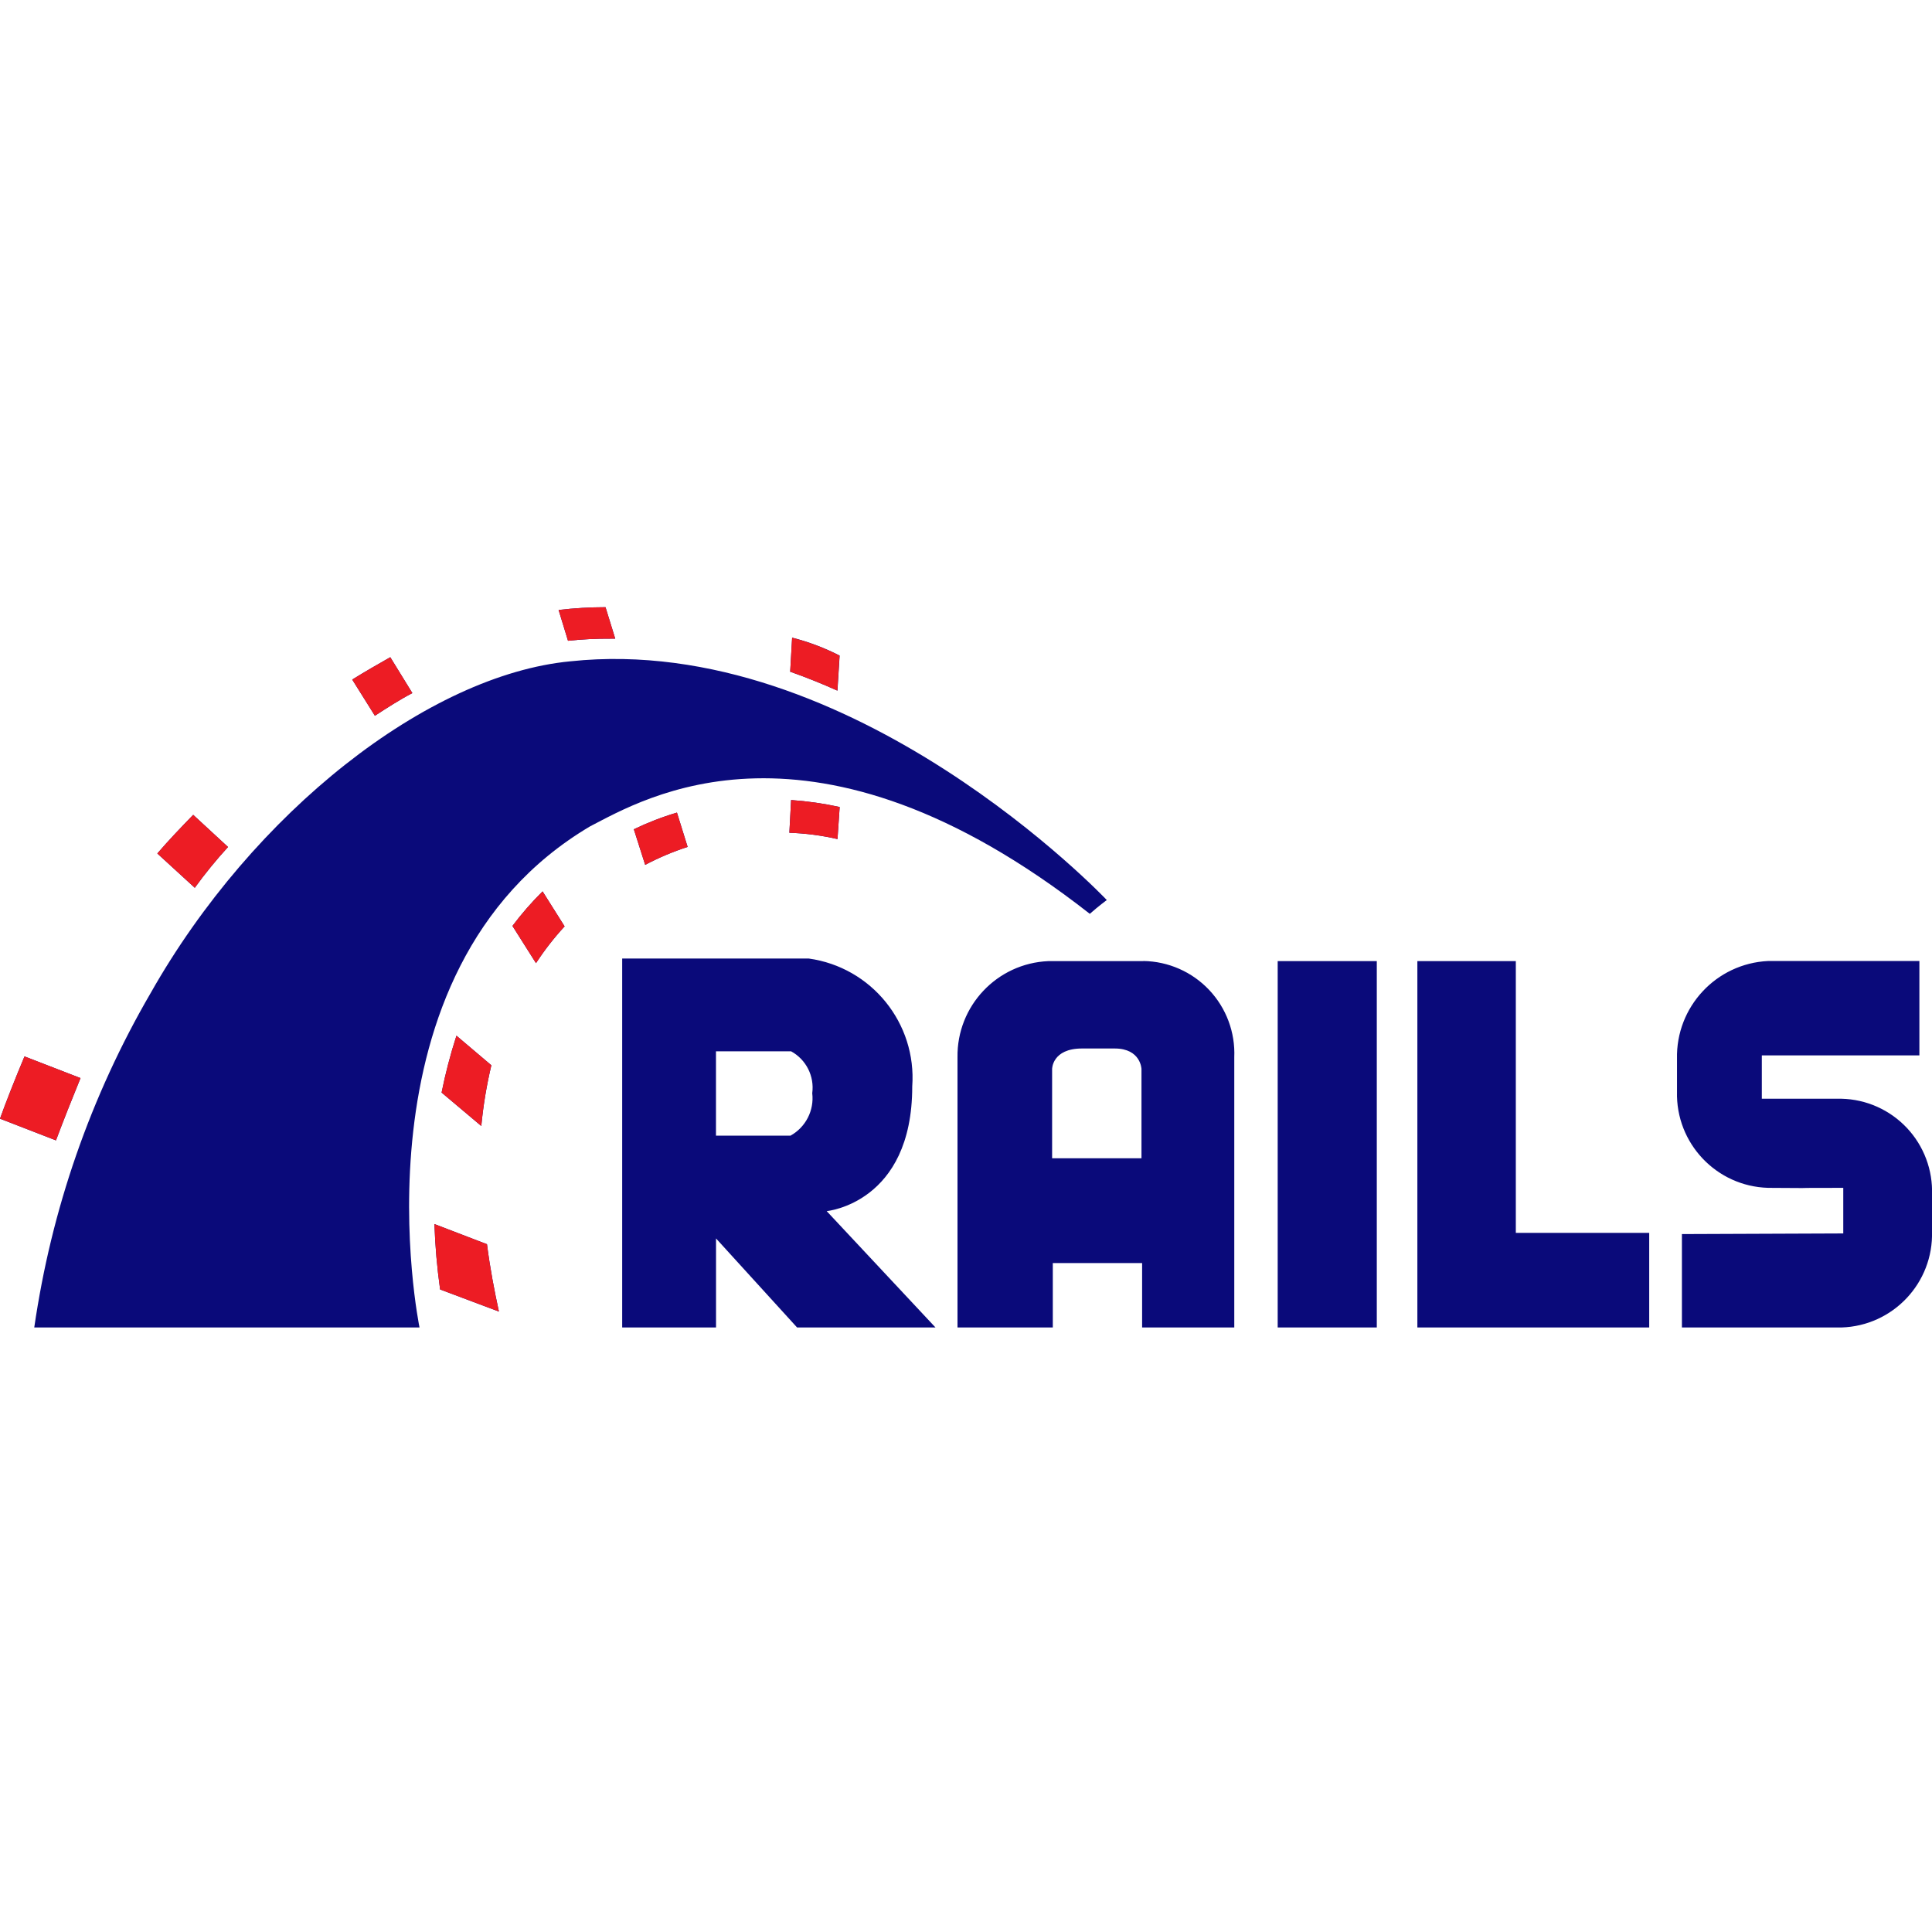
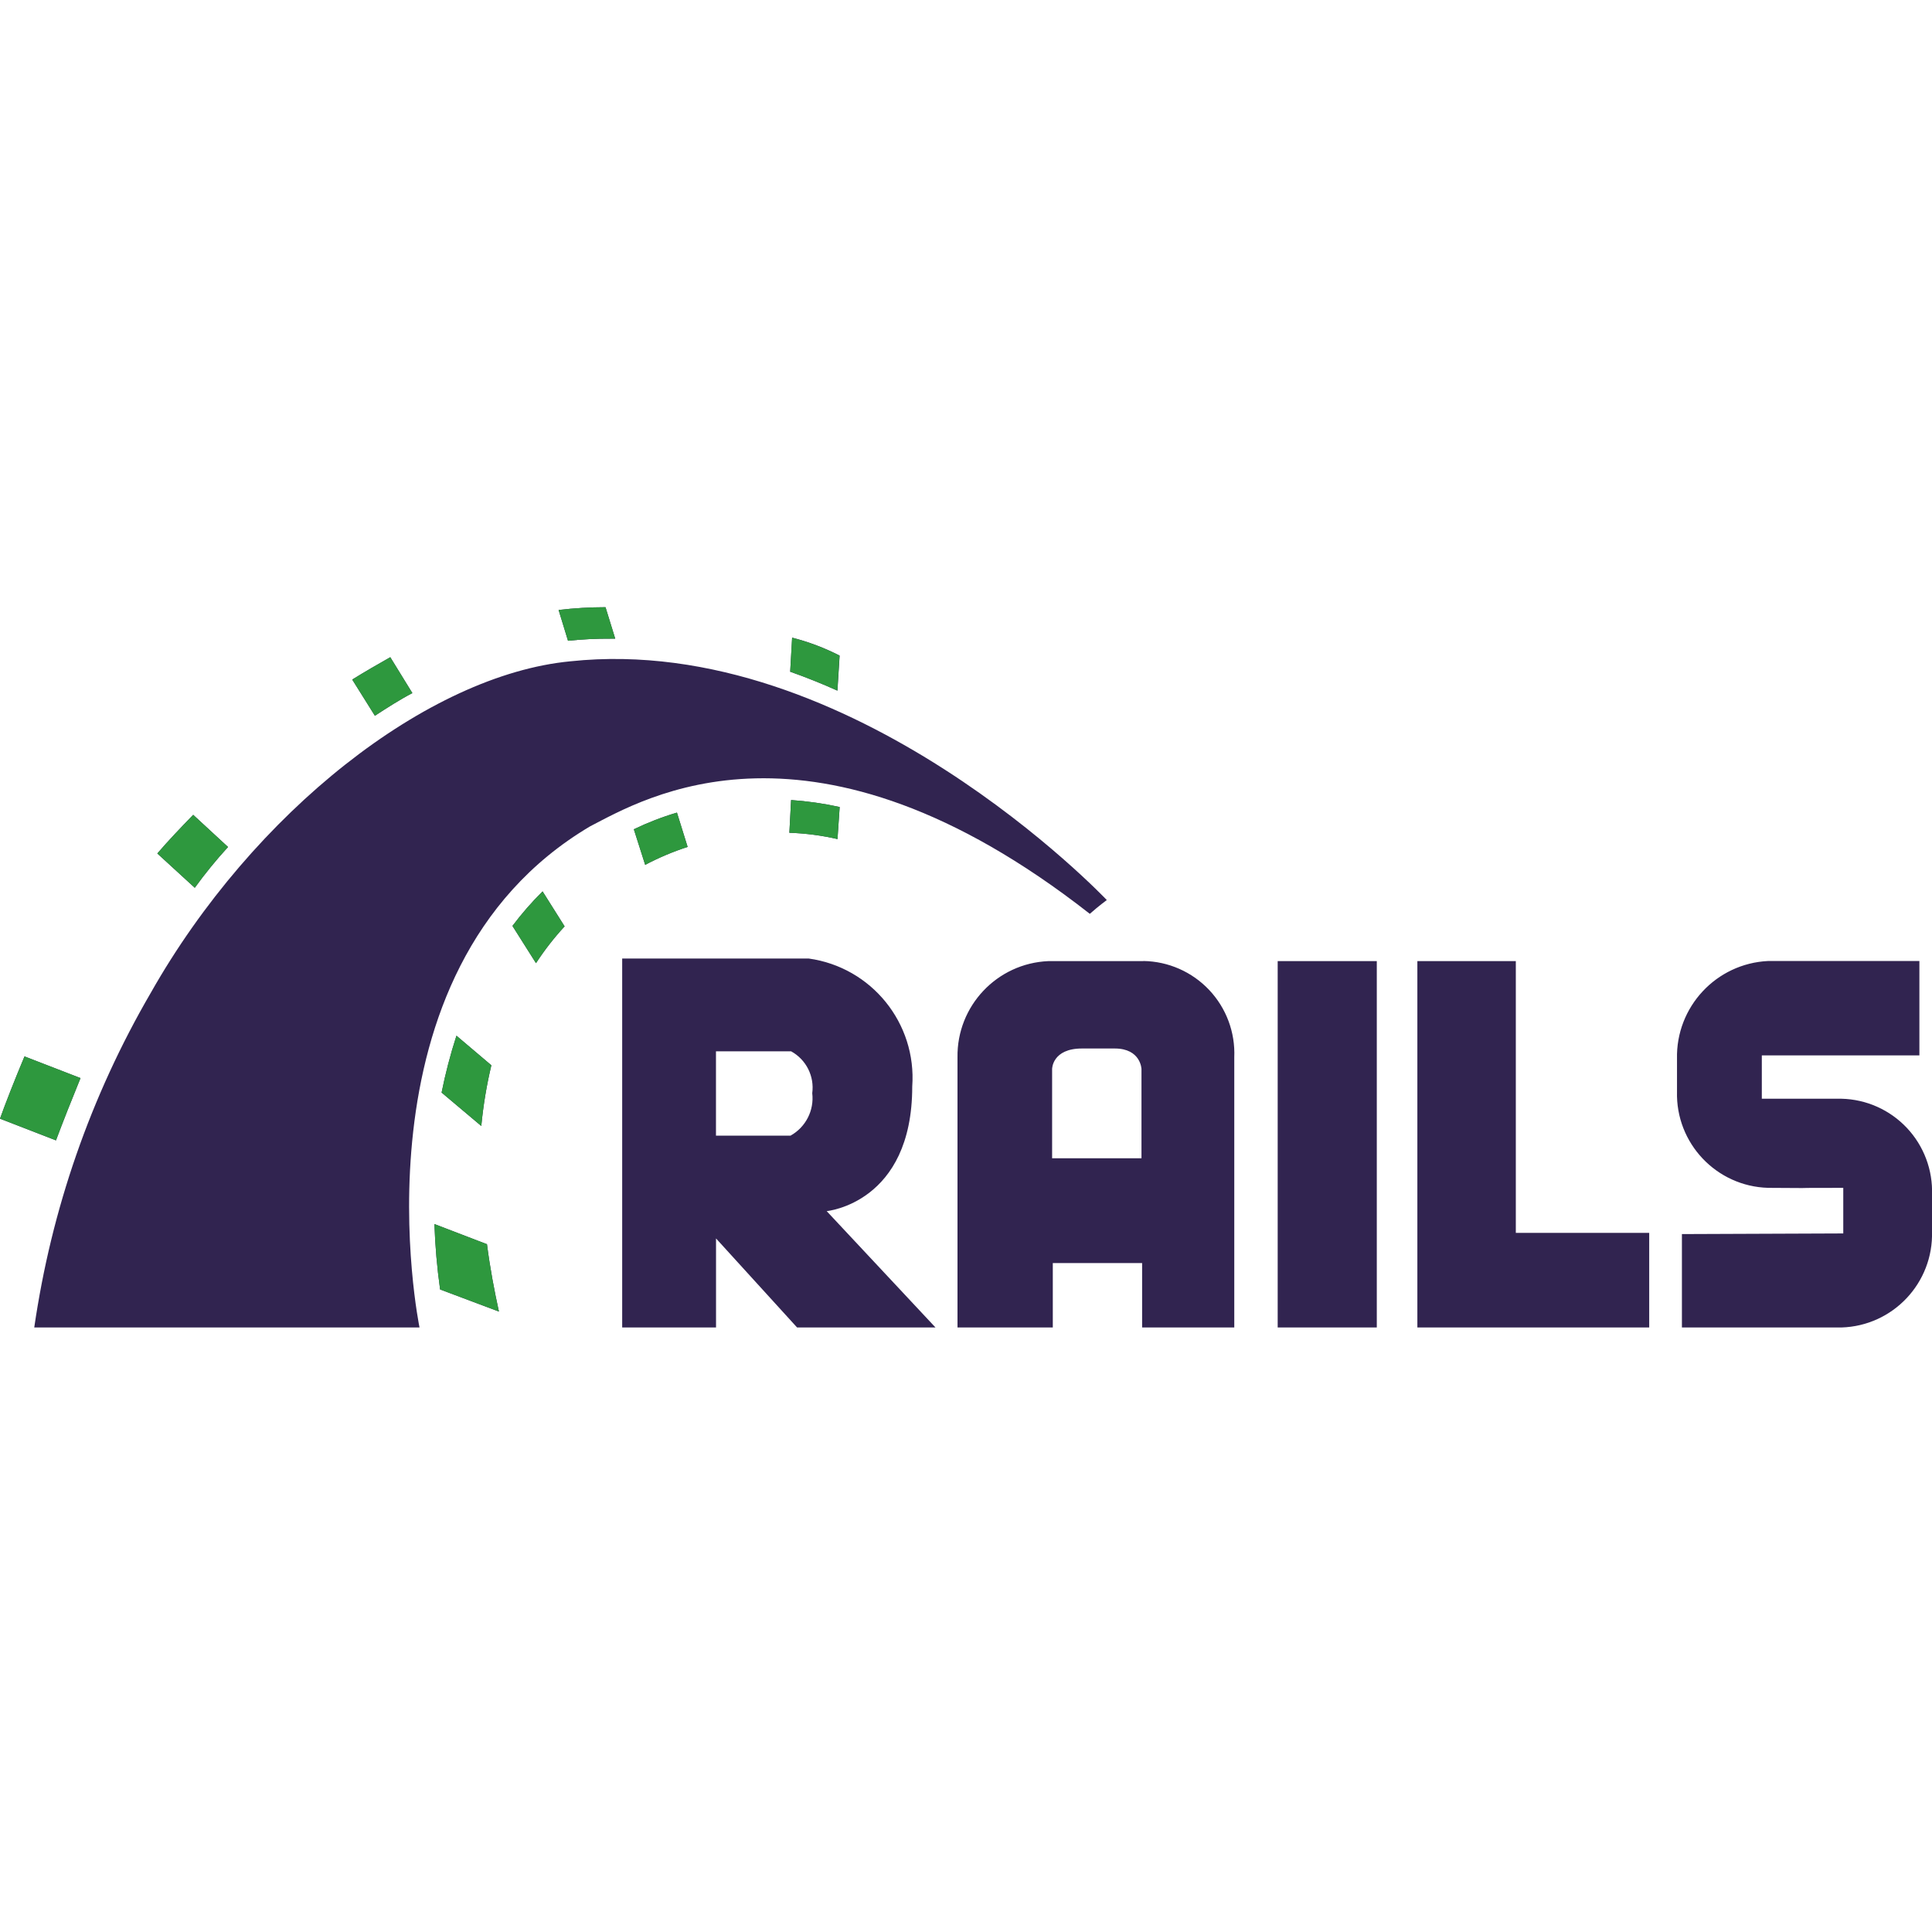
<svg xmlns="http://www.w3.org/2000/svg" width="70" height="70" viewBox="0 0 70 70">
  <g id="rails_crl" transform="translate(-1048 -2002)">
    <rect id="Rectangle_335" data-name="Rectangle 335" width="70" height="70" transform="translate(1048 2002)" fill="rgba(10,10,122,0)" />
-     <path id="rails_logo_icon_" d="M60.939,33.416V36.8h5.779A3.384,3.384,0,0,0,70,33.314V32a3.36,3.36,0,0,0-3.282-3.488H63.834V26.942h5.709v-3.42H64.061a3.468,3.468,0,0,0-3.3,3.545v1.186a3.4,3.4,0,0,0,3.3,3.488c3.978.022-.958,0,2.724,0v1.652Zm-30.987-.832s3.1-.284,3.1-4.514A4.363,4.363,0,0,0,29.3,23.432H22.543V36.8h3.4V33.574L28.88,36.8h5.015ZM28.641,29.85h-2.7V26.795h2.724a1.5,1.5,0,0,1,.764,1.516,1.55,1.55,0,0,1-.786,1.538Zm12.786-6.324H37.985a3.438,3.438,0,0,0-3.293,3.488V36.8h3.453V34.467h3.236V36.8H44.72v-9.79a3.346,3.346,0,0,0-3.293-3.488Zm-.046,7.144H38.12V27.434s0-.742,1.083-.742h1.186c.945,0,.969.742.969.742V30.67Zm4.912-7.144h3.591V36.8H46.293Zm8.628,9.847V23.526H51.354V36.8h8.4V33.373ZM1.243,36.8H15.2s-2.667-12.912,6.177-18.155c1.926-.991,8.057-4.707,18.109,3.168.309-.274.615-.5.615-.5s-9.2-9.733-19.431-8.65c-5.151.49-11.477,5.46-15.193,12.024A33.685,33.685,0,0,0,1.241,36.8Zm0,0H15.2s-2.667-12.912,6.177-18.155c1.926-.991,8.057-4.707,18.109,3.168.309-.274.615-.5.615-.5s-9.2-9.733-19.431-8.65c-5.151.49-11.477,5.46-15.193,12.024A33.685,33.685,0,0,0,1.241,36.8Zm0,0H15.2s-2.667-12.912,6.177-18.155c1.926-.991,8.057-4.707,18.109,3.168.309-.274.615-.5.615-.5s-9.2-9.733-19.431-8.65c-5.162.49-11.5,5.46-15.214,12.024A33.578,33.578,0,0,0,1.243,36.8Zm29.1-23.079.079-1.265a8.274,8.274,0,0,0-1.72-.65L28.63,13.04q.873.309,1.709.685ZM28.663,17.69,28.6,18.876a9.159,9.159,0,0,1,1.744.228l.079-1.162A12.193,12.193,0,0,0,28.663,17.69ZM22.12,11.843h.171l-.352-1.14a14.861,14.861,0,0,0-1.7.1l.341,1.116A13.93,13.93,0,0,1,22.12,11.843Zm.845,6.906.411,1.289a9.827,9.827,0,0,1,1.538-.65l-.387-1.243A10.433,10.433,0,0,0,22.965,18.749Zm-8.024-4.934-.8-1.3c-.444.252-.9.512-1.379.81l.821,1.311C14.039,14.34,14.484,14.053,14.941,13.815Zm3.624,8.433L19.42,23.6a10.125,10.125,0,0,1,1.037-1.333L19.659,21a11.219,11.219,0,0,0-1.094,1.254ZM16,28.289,17.438,29.5a16.008,16.008,0,0,1,.365-2.2l-1.265-1.072A18.64,18.64,0,0,0,16,28.289Zm-7.74-8.9L7,18.226c-.455.468-.9.934-1.3,1.4l1.357,1.243A16.666,16.666,0,0,1,8.263,19.39ZM2.917,27.764.888,26.979c-.341.81-.707,1.744-.888,2.256l2.028.786C2.267,29.381,2.632,28.458,2.917,27.764ZM15.74,33.053a22.538,22.538,0,0,0,.206,2.37l2.131.8c-.16-.729-.319-1.549-.433-2.44Z" transform="translate(1048 2013.297)" fill="#0a0a7a" />
-     <path id="rails_logo_icon_2" data-name="rails_logo_icon_" d="M30.339,13.723l.079-1.265a8.274,8.274,0,0,0-1.72-.65L28.63,13.04q.873.309,1.709.685ZM28.663,17.69,28.6,18.876a9.159,9.159,0,0,1,1.744.228l.079-1.162A12.193,12.193,0,0,0,28.663,17.69ZM22.12,11.843h.171l-.352-1.14a14.861,14.861,0,0,0-1.7.1l.341,1.116A13.93,13.93,0,0,1,22.12,11.843Zm.845,6.906.411,1.289a9.827,9.827,0,0,1,1.538-.65l-.387-1.243A10.433,10.433,0,0,0,22.965,18.749Zm-8.024-4.934-.8-1.3c-.444.252-.9.512-1.379.81l.821,1.311C14.039,14.34,14.484,14.053,14.941,13.815Zm3.624,8.433L19.42,23.6a10.125,10.125,0,0,1,1.037-1.333L19.659,21a11.219,11.219,0,0,0-1.094,1.254ZM16,28.289,17.438,29.5a16.008,16.008,0,0,1,.365-2.2l-1.265-1.072A18.64,18.64,0,0,0,16,28.289Zm-7.74-8.9L7,18.226c-.455.468-.9.934-1.3,1.4l1.357,1.243A16.666,16.666,0,0,1,8.263,19.39ZM2.917,27.764.888,26.979c-.341.81-.707,1.744-.888,2.256l2.028.786C2.267,29.381,2.632,28.458,2.917,27.764ZM15.74,33.053a22.538,22.538,0,0,0,.206,2.37l2.131.8c-.16-.729-.319-1.549-.433-2.44Z" transform="translate(1048 2013.297)" fill="#ed1c24" />
+     <path id="rails_logo_icon_" d="M60.939,33.416V36.8h5.779A3.384,3.384,0,0,0,70,33.314V32a3.36,3.36,0,0,0-3.282-3.488H63.834V26.942h5.709v-3.42H64.061a3.468,3.468,0,0,0-3.3,3.545v1.186a3.4,3.4,0,0,0,3.3,3.488c3.978.022-.958,0,2.724,0v1.652Zm-30.987-.832s3.1-.284,3.1-4.514A4.363,4.363,0,0,0,29.3,23.432H22.543V36.8h3.4V33.574L28.88,36.8h5.015ZM28.641,29.85h-2.7V26.795h2.724a1.5,1.5,0,0,1,.764,1.516,1.55,1.55,0,0,1-.786,1.538Zm12.786-6.324H37.985a3.438,3.438,0,0,0-3.293,3.488V36.8h3.453V34.467h3.236V36.8H44.72v-9.79a3.346,3.346,0,0,0-3.293-3.488Zm-.046,7.144H38.12V27.434s0-.742,1.083-.742h1.186c.945,0,.969.742.969.742V30.67Zm4.912-7.144h3.591V36.8H46.293Zm8.628,9.847V23.526H51.354V36.8h8.4V33.373ZM1.243,36.8H15.2s-2.667-12.912,6.177-18.155c1.926-.991,8.057-4.707,18.109,3.168.309-.274.615-.5.615-.5s-9.2-9.733-19.431-8.65c-5.151.49-11.477,5.46-15.193,12.024A33.685,33.685,0,0,0,1.241,36.8Zm0,0H15.2s-2.667-12.912,6.177-18.155c1.926-.991,8.057-4.707,18.109,3.168.309-.274.615-.5.615-.5s-9.2-9.733-19.431-8.65c-5.151.49-11.477,5.46-15.193,12.024A33.685,33.685,0,0,0,1.241,36.8Zm0,0H15.2s-2.667-12.912,6.177-18.155c1.926-.991,8.057-4.707,18.109,3.168.309-.274.615-.5.615-.5s-9.2-9.733-19.431-8.65c-5.162.49-11.5,5.46-15.214,12.024A33.578,33.578,0,0,0,1.243,36.8Zm29.1-23.079.079-1.265a8.274,8.274,0,0,0-1.72-.65L28.63,13.04q.873.309,1.709.685ZM28.663,17.69,28.6,18.876a9.159,9.159,0,0,1,1.744.228l.079-1.162A12.193,12.193,0,0,0,28.663,17.69ZM22.12,11.843h.171l-.352-1.14a14.861,14.861,0,0,0-1.7.1l.341,1.116A13.93,13.93,0,0,1,22.12,11.843Zm.845,6.906.411,1.289a9.827,9.827,0,0,1,1.538-.65l-.387-1.243A10.433,10.433,0,0,0,22.965,18.749Zm-8.024-4.934-.8-1.3c-.444.252-.9.512-1.379.81l.821,1.311C14.039,14.34,14.484,14.053,14.941,13.815Zm3.624,8.433L19.42,23.6a10.125,10.125,0,0,1,1.037-1.333L19.659,21a11.219,11.219,0,0,0-1.094,1.254ZM16,28.289,17.438,29.5a16.008,16.008,0,0,1,.365-2.2l-1.265-1.072A18.64,18.64,0,0,0,16,28.289Zm-7.74-8.9L7,18.226c-.455.468-.9.934-1.3,1.4l1.357,1.243A16.666,16.666,0,0,1,8.263,19.39ZM2.917,27.764.888,26.979c-.341.81-.707,1.744-.888,2.256l2.028.786C2.267,29.381,2.632,28.458,2.917,27.764ZM15.74,33.053a22.538,22.538,0,0,0,.206,2.37l2.131.8c-.16-.729-.319-1.549-.433-2.44Z" transform="translate(1048 2013.297)" fill="#312450" />
+     <path id="rails_logo_icon_2" data-name="rails_logo_icon_" d="M30.339,13.723l.079-1.265a8.274,8.274,0,0,0-1.72-.65L28.63,13.04q.873.309,1.709.685ZM28.663,17.69,28.6,18.876a9.159,9.159,0,0,1,1.744.228l.079-1.162A12.193,12.193,0,0,0,28.663,17.69ZM22.12,11.843h.171l-.352-1.14a14.861,14.861,0,0,0-1.7.1l.341,1.116A13.93,13.93,0,0,1,22.12,11.843Zm.845,6.906.411,1.289a9.827,9.827,0,0,1,1.538-.65l-.387-1.243A10.433,10.433,0,0,0,22.965,18.749Zm-8.024-4.934-.8-1.3c-.444.252-.9.512-1.379.81l.821,1.311C14.039,14.34,14.484,14.053,14.941,13.815Zm3.624,8.433L19.42,23.6a10.125,10.125,0,0,1,1.037-1.333L19.659,21a11.219,11.219,0,0,0-1.094,1.254ZM16,28.289,17.438,29.5a16.008,16.008,0,0,1,.365-2.2l-1.265-1.072A18.64,18.64,0,0,0,16,28.289Zm-7.74-8.9L7,18.226c-.455.468-.9.934-1.3,1.4l1.357,1.243A16.666,16.666,0,0,1,8.263,19.39ZM2.917,27.764.888,26.979c-.341.81-.707,1.744-.888,2.256l2.028.786C2.267,29.381,2.632,28.458,2.917,27.764ZM15.74,33.053a22.538,22.538,0,0,0,.206,2.37l2.131.8c-.16-.729-.319-1.549-.433-2.44Z" transform="translate(1048 2013.297)" fill="#2e983e" />
  </g>
</svg>
